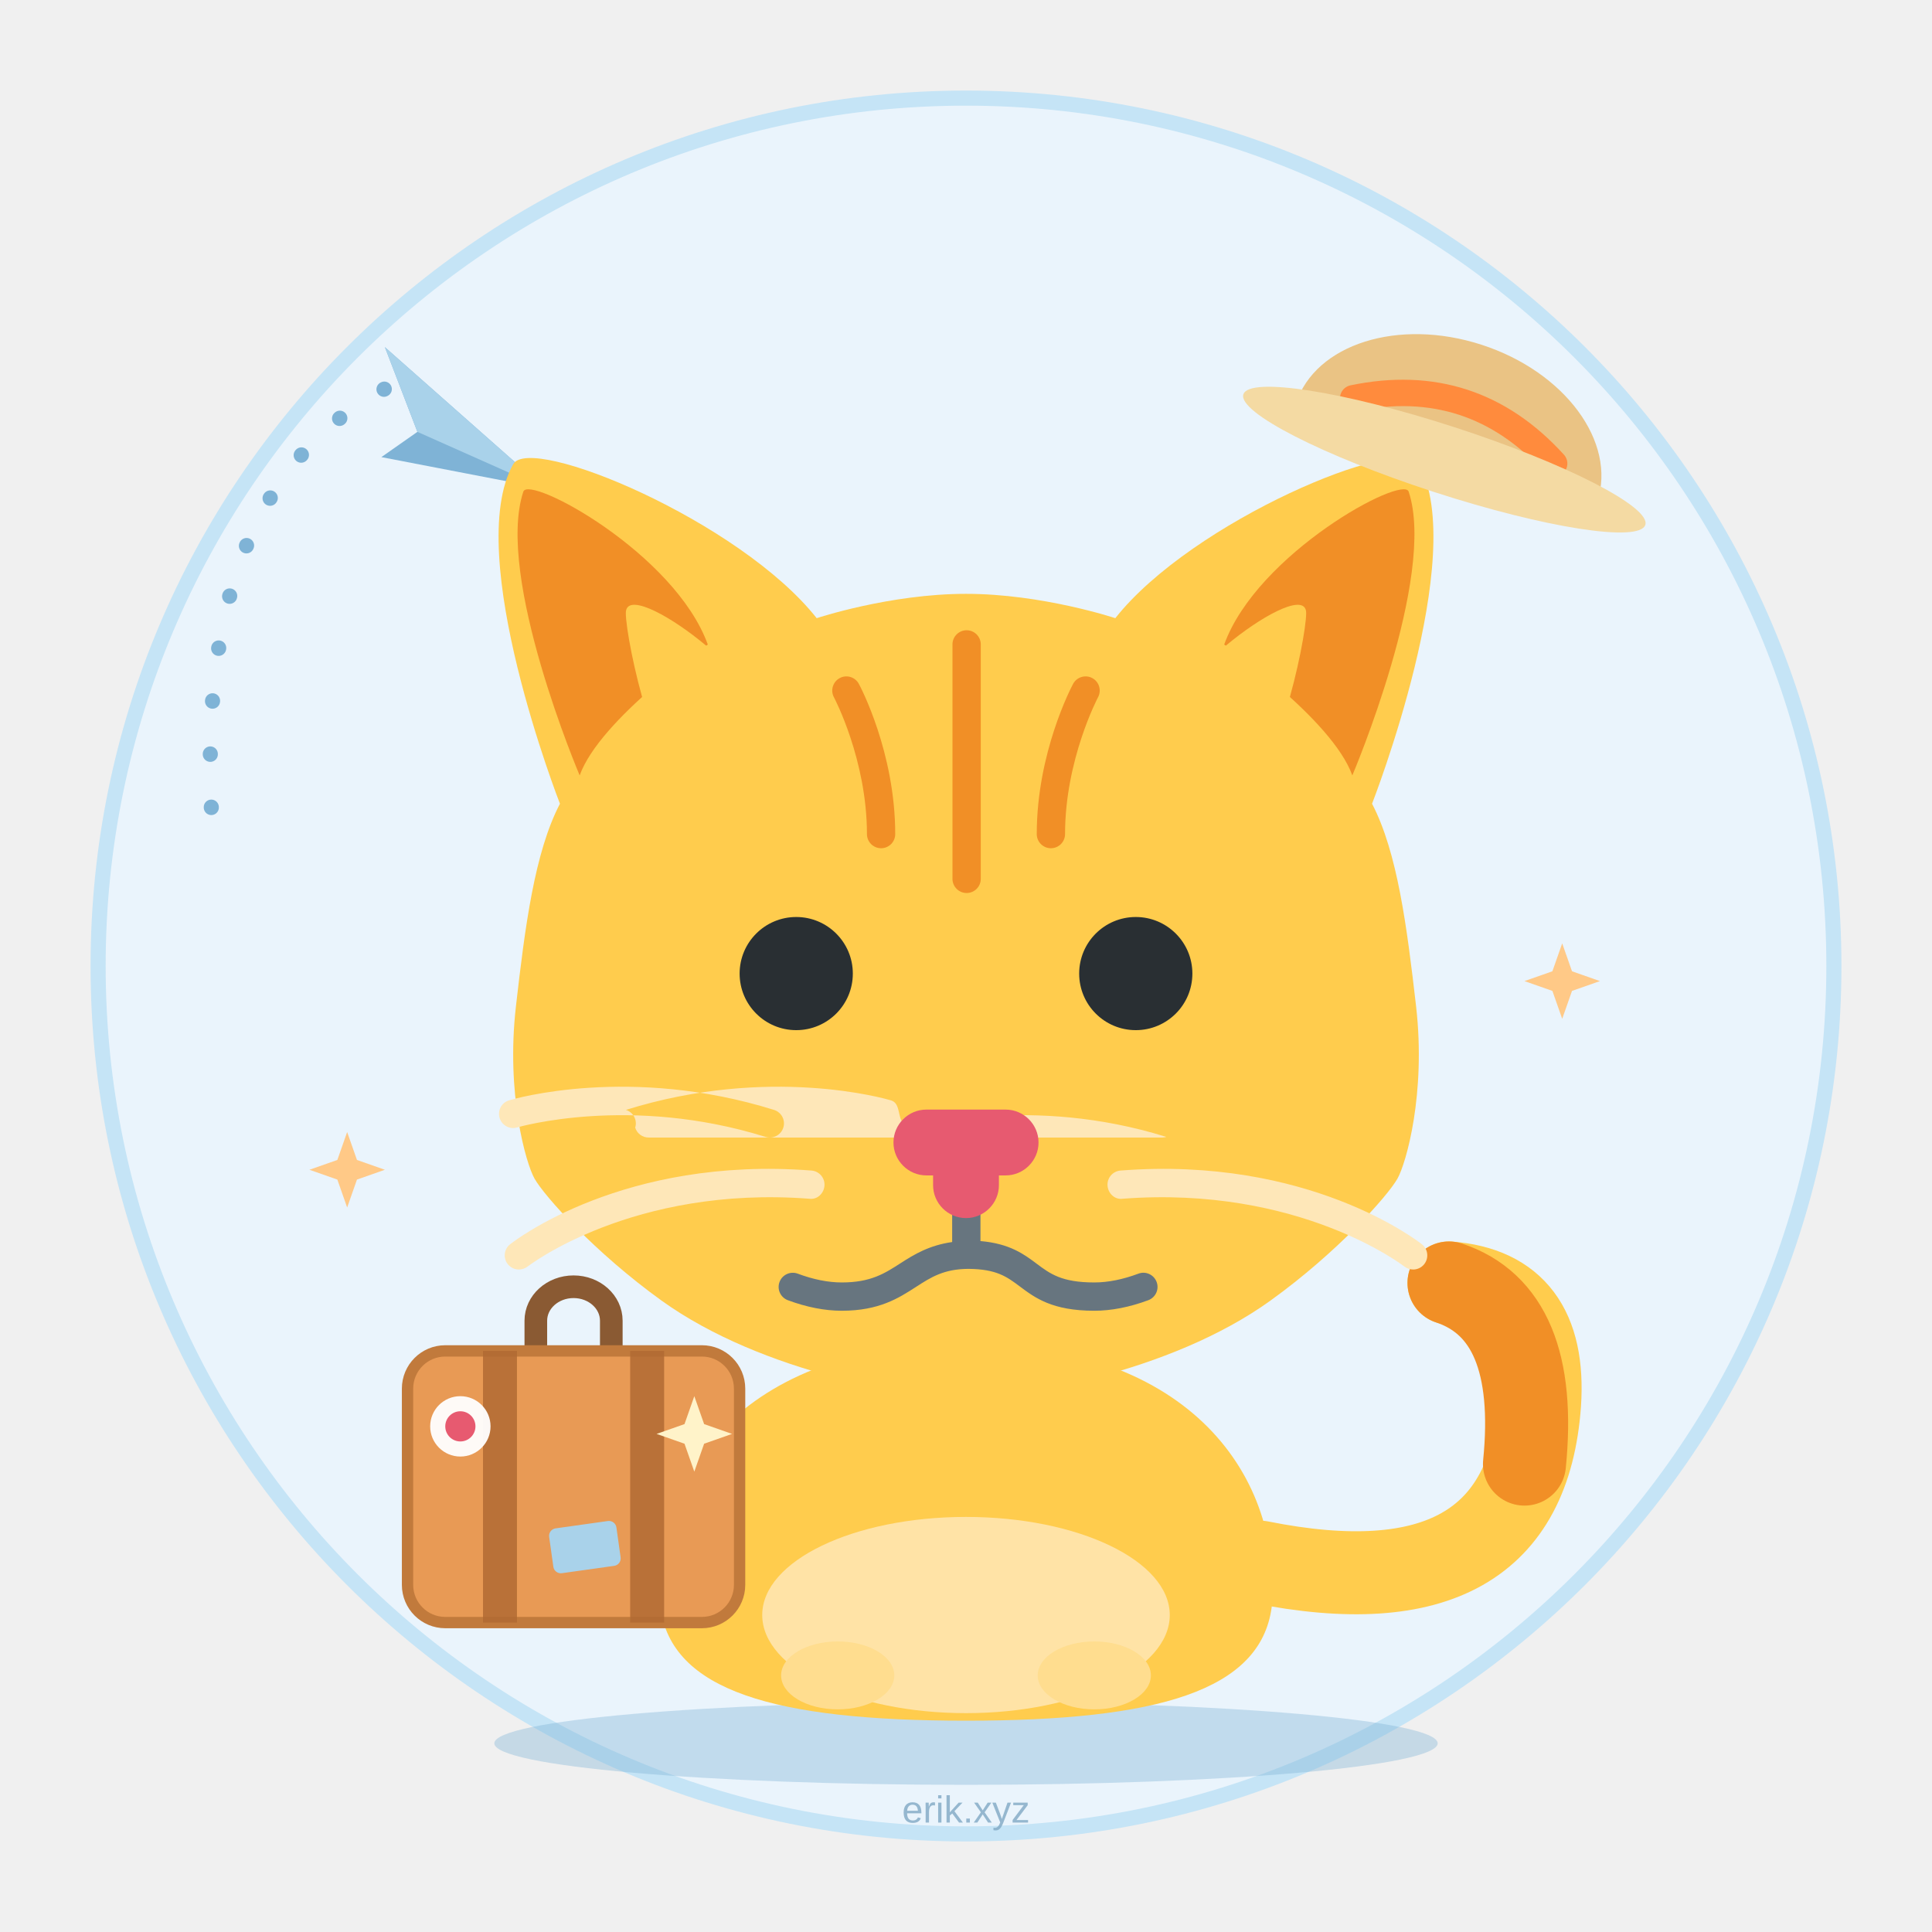
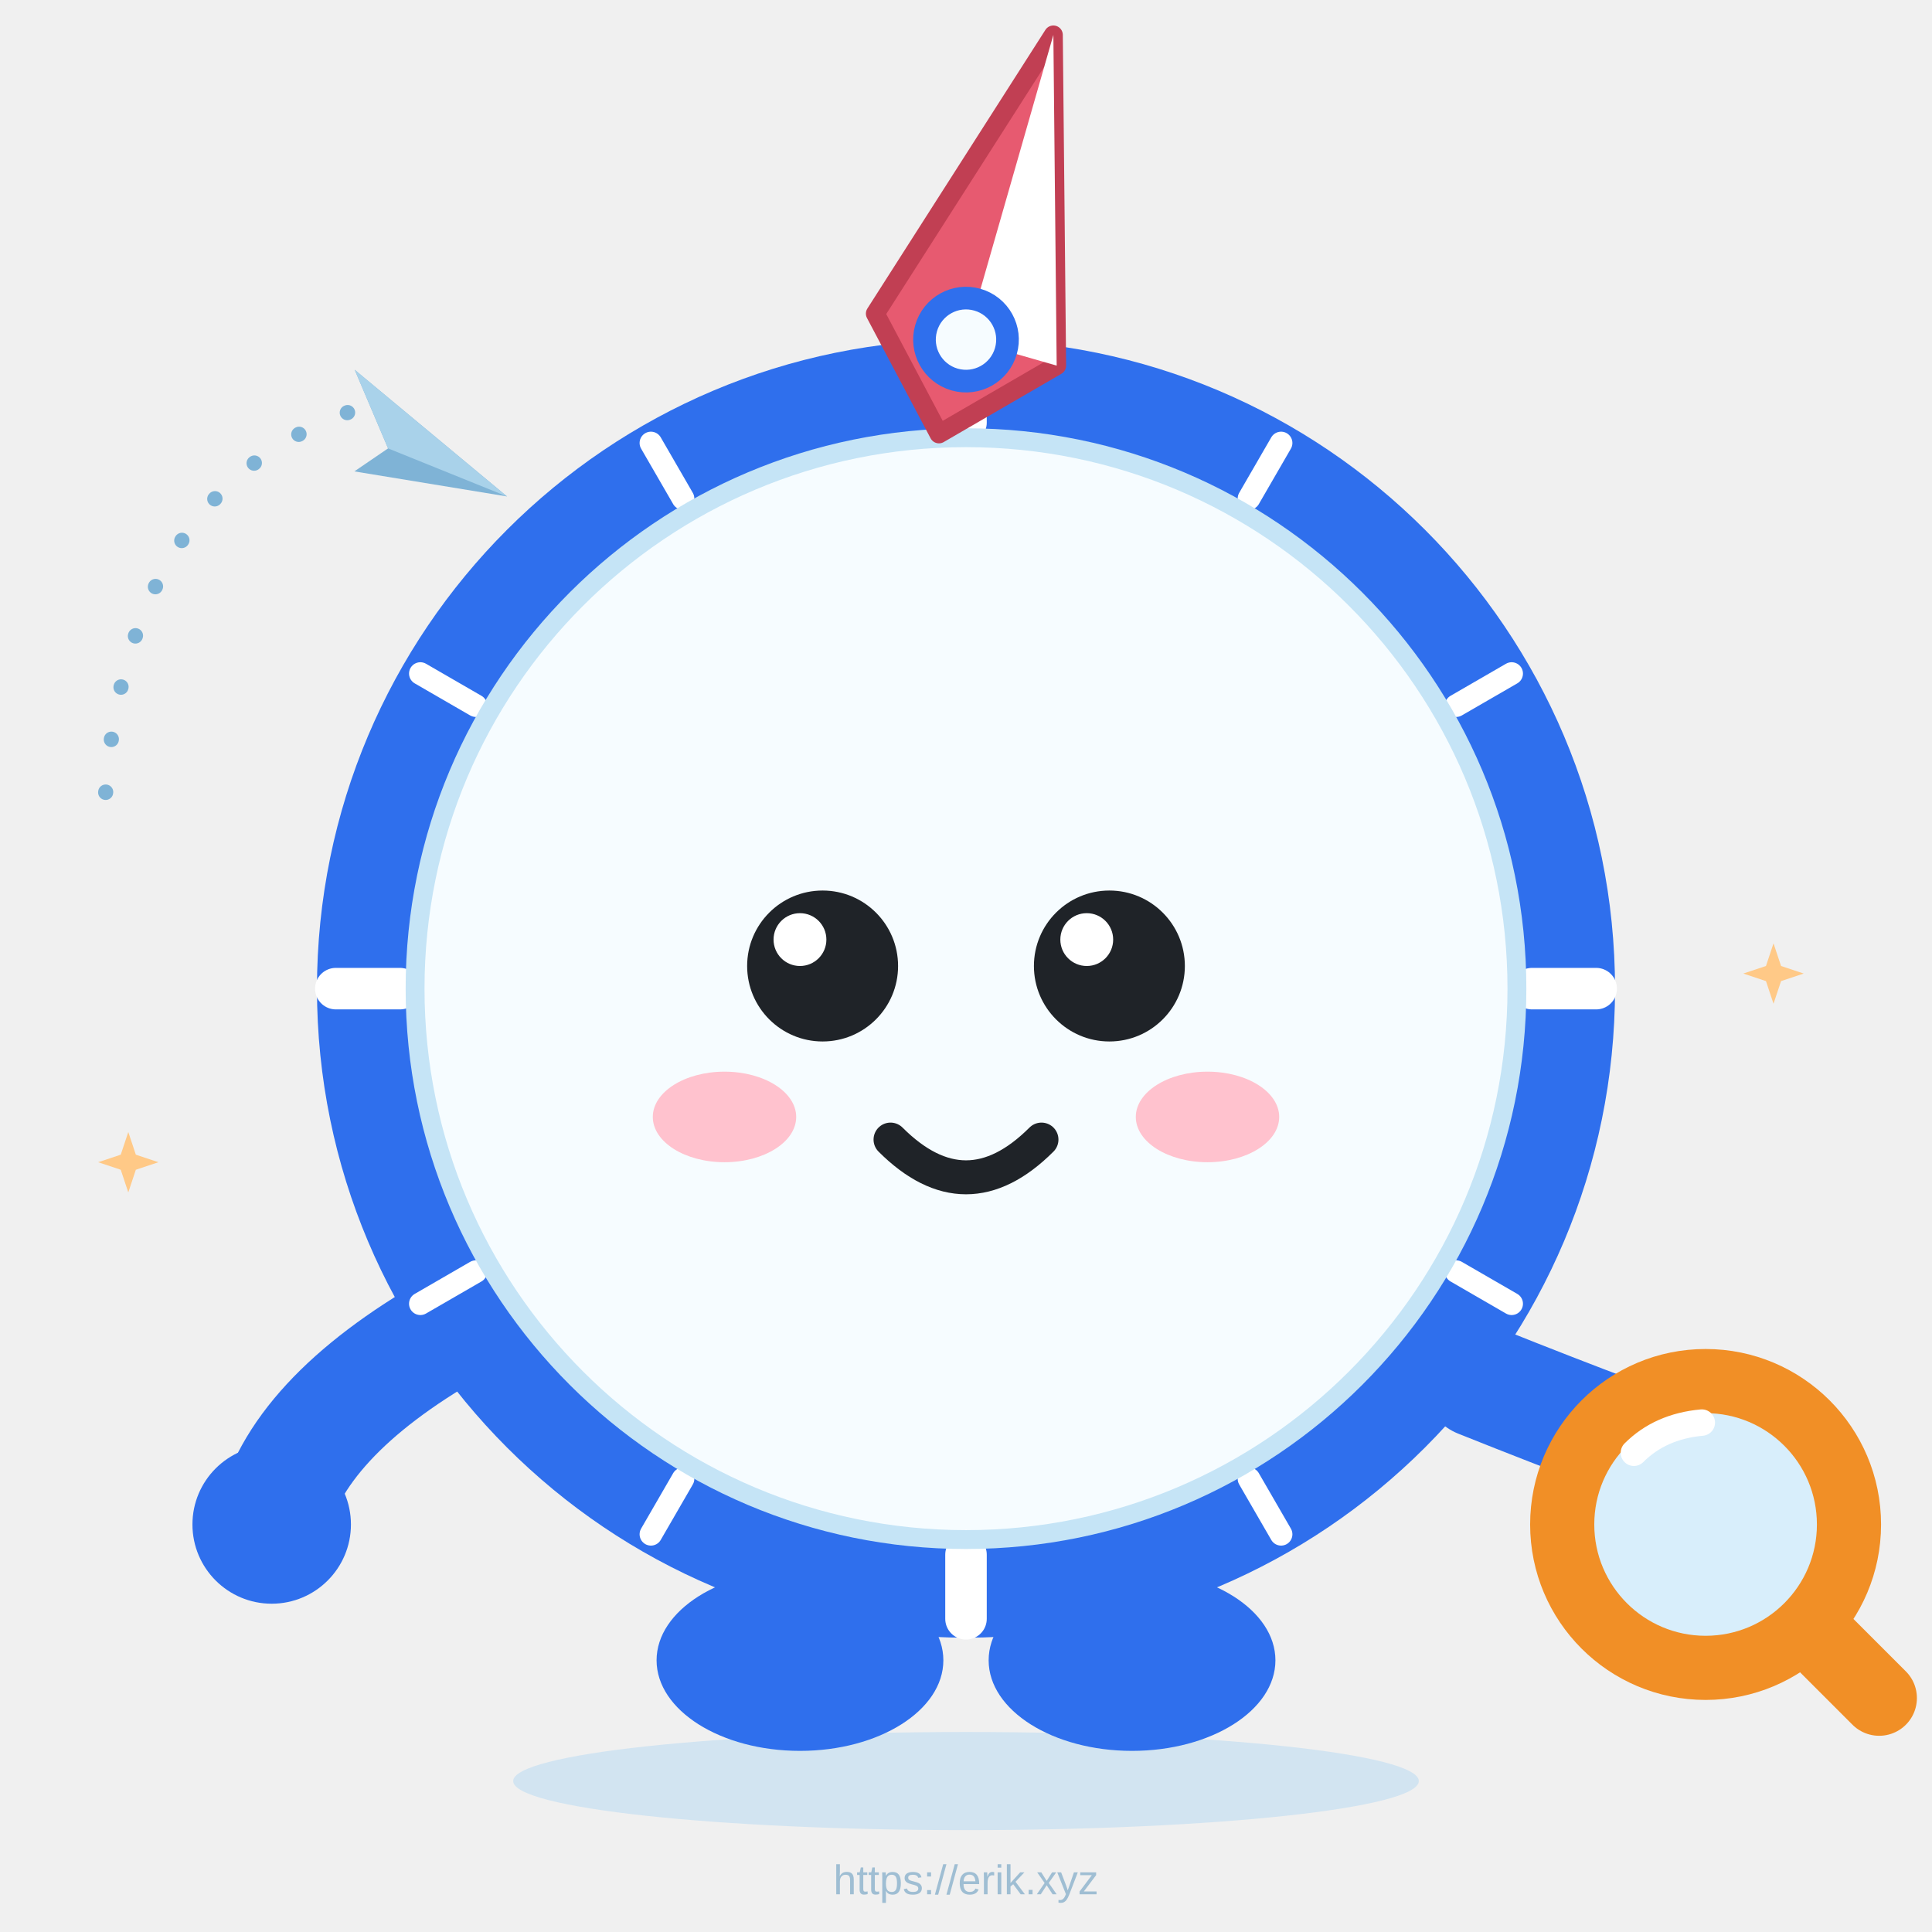
<svg xmlns="http://www.w3.org/2000/svg" viewBox="0 0 512 512" role="img" aria-labelledby="title desc">
-   <circle cx="256" cy="256" r="230" fill="#EAF4FC" />
-   <circle cx="256" cy="256" r="230" fill="none" stroke="#C5E4F6" stroke-width="4" />
-   <path d="M56 214 Q52 128 104 102" fill="none" stroke="#7FB3D6" stroke-width="4" stroke-dasharray="0.1 14" stroke-linecap="round" />
-   <g transform="translate(102 92) rotate(24)">
-     <path d="M0 0 L54 17 L11 27 L17 17 Z" fill="#7FB3D6" />
-     <path d="M0 0 L54 17 L17 17 Z" fill="#A9D2EA" />
+   <ellipse cx="256" cy="472" rx="120" ry="13" fill="#D2E4F1" />
+   <path d="M28 210 Q34 128 96 108" fill="none" stroke="#7FB3D6" stroke-width="4" stroke-dasharray="0.1 14" stroke-linecap="round" />
+   <g transform="translate(94 98) rotate(22)">
+     <path d="M0 0 L50 16 L10 25 L16 16 Z" fill="#7FB3D6" />
+     <path d="M0 0 L50 16 L16 16 Z" fill="#A9D2EA" />
  </g>
-   <g fill="#FFC987">
-     <path d="M92 300 L94.6 307.4 L102 310 L94.6 312.6 L92 320 L89.4 312.6 L82 310 L89.4 307.4 Z" />
-     <path d="M414 250 L416.6 257.4 L424 260 L416.6 262.6 L414 270 L411.4 262.6 L404 260 L411.4 257.4 Z" />
+   <path d="M34 300 L36 306 L42 308 L36 310 L34 316 L32 310 L26 308 L32 306 Z" fill="#FFC987" />
+   <path d="M470 250 L472 256 L478 258 L472 260 L470 266 L468 260 L462 258 L468 256 Z" fill="#FFC987" />
+   <ellipse cx="212" cy="440" rx="38" ry="24" fill="#2F6FED" />
+   <ellipse cx="300" cy="440" rx="38" ry="24" fill="#2F6FED" />
+   <path d="M120 352 Q78 376 72 404" fill="none" stroke="#2F6FED" stroke-width="30" stroke-linecap="round" />
+   <circle cx="72" cy="404" r="21" fill="#2F6FED" />
+   <path d="M392 366 Q412 374 428 380" fill="none" stroke="#2F6FED" stroke-width="30" stroke-linecap="round" />
+   <path d="M479 431 L498 450" stroke="#F18F26" stroke-width="20" stroke-linecap="round" />
+   <circle cx="452" cy="404" r="38" fill="#D8EEFB" stroke="#F18F26" stroke-width="17" />
+   <path d="M433 385 Q440 378 451 377" fill="none" stroke="#FFFFFF" stroke-width="7" stroke-linecap="round" />
+   <circle cx="256" cy="262" r="172" fill="#2F6FED" />
+   <g stroke="#FFFFFF" stroke-linecap="round">
+     <line x1="256.0" y1="112.0" x2="256.0" y2="95.0" stroke-width="11" />
+     <line x1="331.0" y1="132.1" x2="339.5" y2="117.4" stroke-width="6" />
+     <line x1="385.9" y1="187.0" x2="400.6" y2="178.5" stroke-width="6" />
+     <line x1="406.0" y1="262.0" x2="423.0" y2="262.0" stroke-width="11" />
+     <line x1="385.9" y1="337.0" x2="400.6" y2="345.5" stroke-width="6" />
+     <line x1="331.0" y1="391.9" x2="339.5" y2="406.6" stroke-width="6" />
+     <line x1="256.0" y1="412.0" x2="256.0" y2="429.0" stroke-width="11" />
+     <line x1="181.0" y1="391.9" x2="172.5" y2="406.6" stroke-width="6" />
+     <line x1="126.1" y1="337.0" x2="111.4" y2="345.5" stroke-width="6" />
+     <line x1="106.0" y1="262.0" x2="89.0" y2="262.0" stroke-width="11" />
+     <line x1="126.1" y1="187.0" x2="111.4" y2="178.5" stroke-width="6" />
+     <line x1="181.0" y1="132.1" x2="172.5" y2="117.4" stroke-width="6" />
  </g>
-   <ellipse cx="256" cy="462" rx="125" ry="11" fill="#7FB3D6" opacity="0.38" />
-   <path d="M334 414 Q404 428 408 372 Q410 342 384 340" fill="none" stroke="#FFCC4D" stroke-width="22" stroke-linecap="round" />
-   <path d="M404 388 Q408 348 384 340" fill="none" stroke="#F18F26" stroke-width="22" stroke-linecap="round" />
-   <path d="M256 356 C196 356 172 392 175 426 C178 448 205 456 256 456 C307 456 334 448 337 426 C340 392 316 356 256 356 Z" fill="#FFCC4D" />
-   <ellipse cx="256" cy="428" rx="54" ry="26" fill="#FFE3A6" />
-   <ellipse cx="222" cy="444" rx="15" ry="9" fill="#FFDD8F" />
-   <ellipse cx="290" cy="444" rx="15" ry="9" fill="#FFDD8F" />
-   <g transform="translate(121 108) scale(7.5)">
-     <path fill="#FFCC4D" d="M32.348 13.999s3.445-8.812 1.651-11.998c-.604-1.073-8 1.998-10.723 5.442 0 0-2.586-.86-5.276-.86s-5.276.86-5.276.86C10.001 3.999 2.605.928 2.001 2.001.207 5.187 3.652 13.999 3.652 13.999c-.897 1.722-1.233 4.345-1.555 7.16-.354 3.086.35 5.546.658 6.089.35.617 2.123 2.605 4.484 4.306 3.587 2.583 8.967 3.445 10.761 3.445s7.174-.861 10.761-3.445c2.361-1.701 4.134-3.689 4.484-4.306.308-.543 1.012-3.003.659-6.089-.324-2.814-.659-5.438-1.556-7.16z" />
-     <path fill="#F18F26" d="M2.359 2.971c.2-.599 5.348 2.173 6.518 5.404 0 0-3.808 2.624-4.528 4.624 0 0-2.99-7.028-1.99-10.028z" />
-     <path fill="#FFCC4D" d="M5.98 7.261c0-1.414 5.457 2.733 4.457 3.733s-1.255.72-2.255 1.72S5.98 8.261 5.98 7.261z" />
-     <path fill="#F18F26" d="M33.641 2.971c-.2-.599-5.348 2.173-6.518 5.404 0 0 3.808 2.624 4.528 4.624 0 0 2.99-7.028 1.99-10.028z" />
-     <path fill="#FFCC4D" d="M30.02 7.261c0-1.414-5.457 2.733-4.457 3.733s1.255.72 2.255 1.72 2.202-4.453 2.202-5.453z" />
-     <path fill="#292F33" d="M14.001 20.001c0 1.105-.896 1.999-2 1.999s-2-.894-2-1.999c0-1.104.896-1.999 2-1.999s2 .896 2 1.999zm11.998 0c0 1.105-.896 1.999-2 1.999-1.105 0-2-.894-2-1.999 0-1.104.895-1.999 2-1.999s2 .896 2 1.999z" />
-     <path fill="#FEE7B8" d="M2.201 30.458c-.148 0-.294-.065-.393-.19-.171-.217-.134-.531.083-.702.162-.127 4.02-3.12 10.648-2.605.275.021.481.261.46.536-.021.275-.257.501-.537.46-6.233-.474-9.915 2.366-9.951 2.395-.093.07-.202.106-.31.106zm8.868-4.663c-.049 0-.1-.007-.149-.022-4.79-1.497-8.737-.347-8.777-.336-.265.081-.543-.07-.623-.335-.079-.265.071-.543.335-.622.173-.052 4.286-1.247 9.362.338.264.083.411.363.328.627-.066.213-.263.35-.476.35zm22.73 4.663c.148 0 .294-.065.393-.19.171-.217.134-.531-.083-.702-.162-.127-4.02-3.12-10.648-2.605-.275.021-.481.261-.46.536.022.275.257.501.537.46 6.233-.474 9.915 2.366 9.951 2.395.093.07.202.106.31.106zm-8.868-4.663c.049 0 .1-.007.149-.022-4.79-1.497-8.737-.347-8.777-.336-.265.081-.543-.07-.623-.335-.079-.265-.071-.543-.335-.622-.173-.052-4.286-1.247-9.362.338.264.083.411.363.328.627.066.213.263.35.476.35z" />
-     <path fill="#67757F" d="M24.736 30.898c-.097-.258-.384-.392-.643-.294-.552.206-1.076.311-1.559.311-1.152 0-1.561-.306-2.033-.659-.451-.338-.956-.715-1.99-.803v-2.339c0-.276-.224-.5-.5-.5s-.5.224-.5.5v2.373c-.81.115-1.346.439-1.816.743-.568.367-1.059.685-2.083.685-.482 0-1.006-.104-1.558-.311-.258-.095-.547.035-.643.294-.097.259.035.547.293.644.664.247 1.306.373 1.907.373 1.319 0 2.014-.449 2.627-.845.524-.339.98-.631 1.848-.635.992.008 1.358.278 1.815.621.538.403 1.147.859 2.633.859.601 0 1.244-.126 1.908-.373.259-.097.391-.385.294-.644z" />
-     <path fill="#E75A70" d="M19.4 24.807h-2.8c-.64 0-1.163.523-1.163 1.163 0 .639.523 1.163 1.163 1.163h.237v.345c0 .639.523 1.163 1.163 1.163s1.163-.523 1.163-1.163v-.345h.237c.639 0 1.163-.523 1.163-1.163s-.524-1.163-1.163-1.163z" />
-     <path fill="#F18F26" d="M18.022 17.154c-.276 0-.5-.224-.5-.5V8.37c0-.276.224-.5.5-.5s.5.224.5.5v8.284c0 .277-.223.5-.5.5zM21 15.572c-.276 0-.5-.224-.5-.5 0-2.882 1.232-5.21 1.285-5.308.13-.244.435-.334.677-.204.243.13.334.433.204.677-.012.021-1.166 2.213-1.166 4.835 0 .276-.224.5-.5.5zm-6 0c-.276 0-.5-.224-.5-.5 0-2.623-1.155-4.814-1.167-4.835-.13-.244-.038-.546.205-.677.242-.131.545-.039.676.204.053.098 1.285 2.426 1.285 5.308.001.276-.223.5-.499.5z" />
+   <circle cx="256" cy="262" r="146" fill="#F6FCFF" stroke="#C5E4F6" stroke-width="5" />
+   <ellipse cx="192" cy="296" rx="19" ry="12" fill="#FFC2CE" />
+   <ellipse cx="320" cy="296" rx="19" ry="12" fill="#FFC2CE" />
+   <circle cx="218" cy="256" r="20" fill="#1F2328" />
+   <circle cx="294" cy="256" r="20" fill="#1F2328" />
+   <circle cx="212" cy="249" r="7" fill="#FFFFFF" />
+   <circle cx="288" cy="249" r="7" fill="#FFFFFF" />
+   <path d="M236 302 Q256 322 276 302" fill="none" stroke="#1F2328" stroke-width="9" stroke-linecap="round" />
+   <g transform="translate(256 90) rotate(16)">
+     <path d="M0 -84 L25 0 L0 26 L-25 0 Z" fill="#E75A70" stroke="#C13F53" stroke-width="5" stroke-linejoin="round" />
+     <path d="M0 -84 L25 0 L0 0 Z" fill="#FFFFFF" />
+     <circle cx="0" cy="0" r="11" fill="#F6FCFF" stroke="#2F6FED" stroke-width="6" />
  </g>
-   <g transform="translate(384 118) rotate(18)">
-     <path d="M-42 2 A42 30 0 0 1 42 2 Z" fill="#EAC384" />
-     <path d="M-28 -4 Q0 -20 28 -4" fill="none" stroke="#FF8B3D" stroke-width="7" stroke-linecap="round" />
-     <ellipse cx="0" cy="4" rx="56" ry="9" fill="#F4DAA3" />
-   </g>
-   <g transform="translate(108 358)">
-     <path d="M34 2 v-10 a10 9 0 0 1 20 0 v10" fill="none" stroke="#8A5A33" stroke-width="6" stroke-linecap="round" />
-     <rect x="0" y="0" width="88" height="72" rx="10" fill="#E89A55" stroke="#C17A3C" stroke-width="3" />
-     <rect x="20" y="0" width="9" height="72" fill="#B06A32" opacity="0.85" />
-     <rect x="59" y="0" width="9" height="72" fill="#B06A32" opacity="0.85" />
-     <circle cx="14" cy="20" r="8" fill="#FFFFFF" opacity="0.95" />
-     <circle cx="14" cy="20" r="4" fill="#E75A70" />
-     <path d="M76 12 L78.6 19.4 L86 22 L78.6 24.6 L76 32 L73.4 24.6 L66 22 L73.4 19.4 Z" fill="#FFF3C9" />
-     <rect x="38" y="46" width="18" height="12" rx="2" fill="#A9D2EA" transform="rotate(-8 47 52)" />
-   </g>
-   <text x="256" y="483" font-family="Arial, sans-serif" font-size="10" text-anchor="middle" fill="#7FA8C4" opacity="0.8">erik.xyz</text>
+   <text x="256" y="502" font-family="Arial, sans-serif" font-size="11" text-anchor="middle" fill="#9FBED3">https://erik.xyz</text>
</svg>
